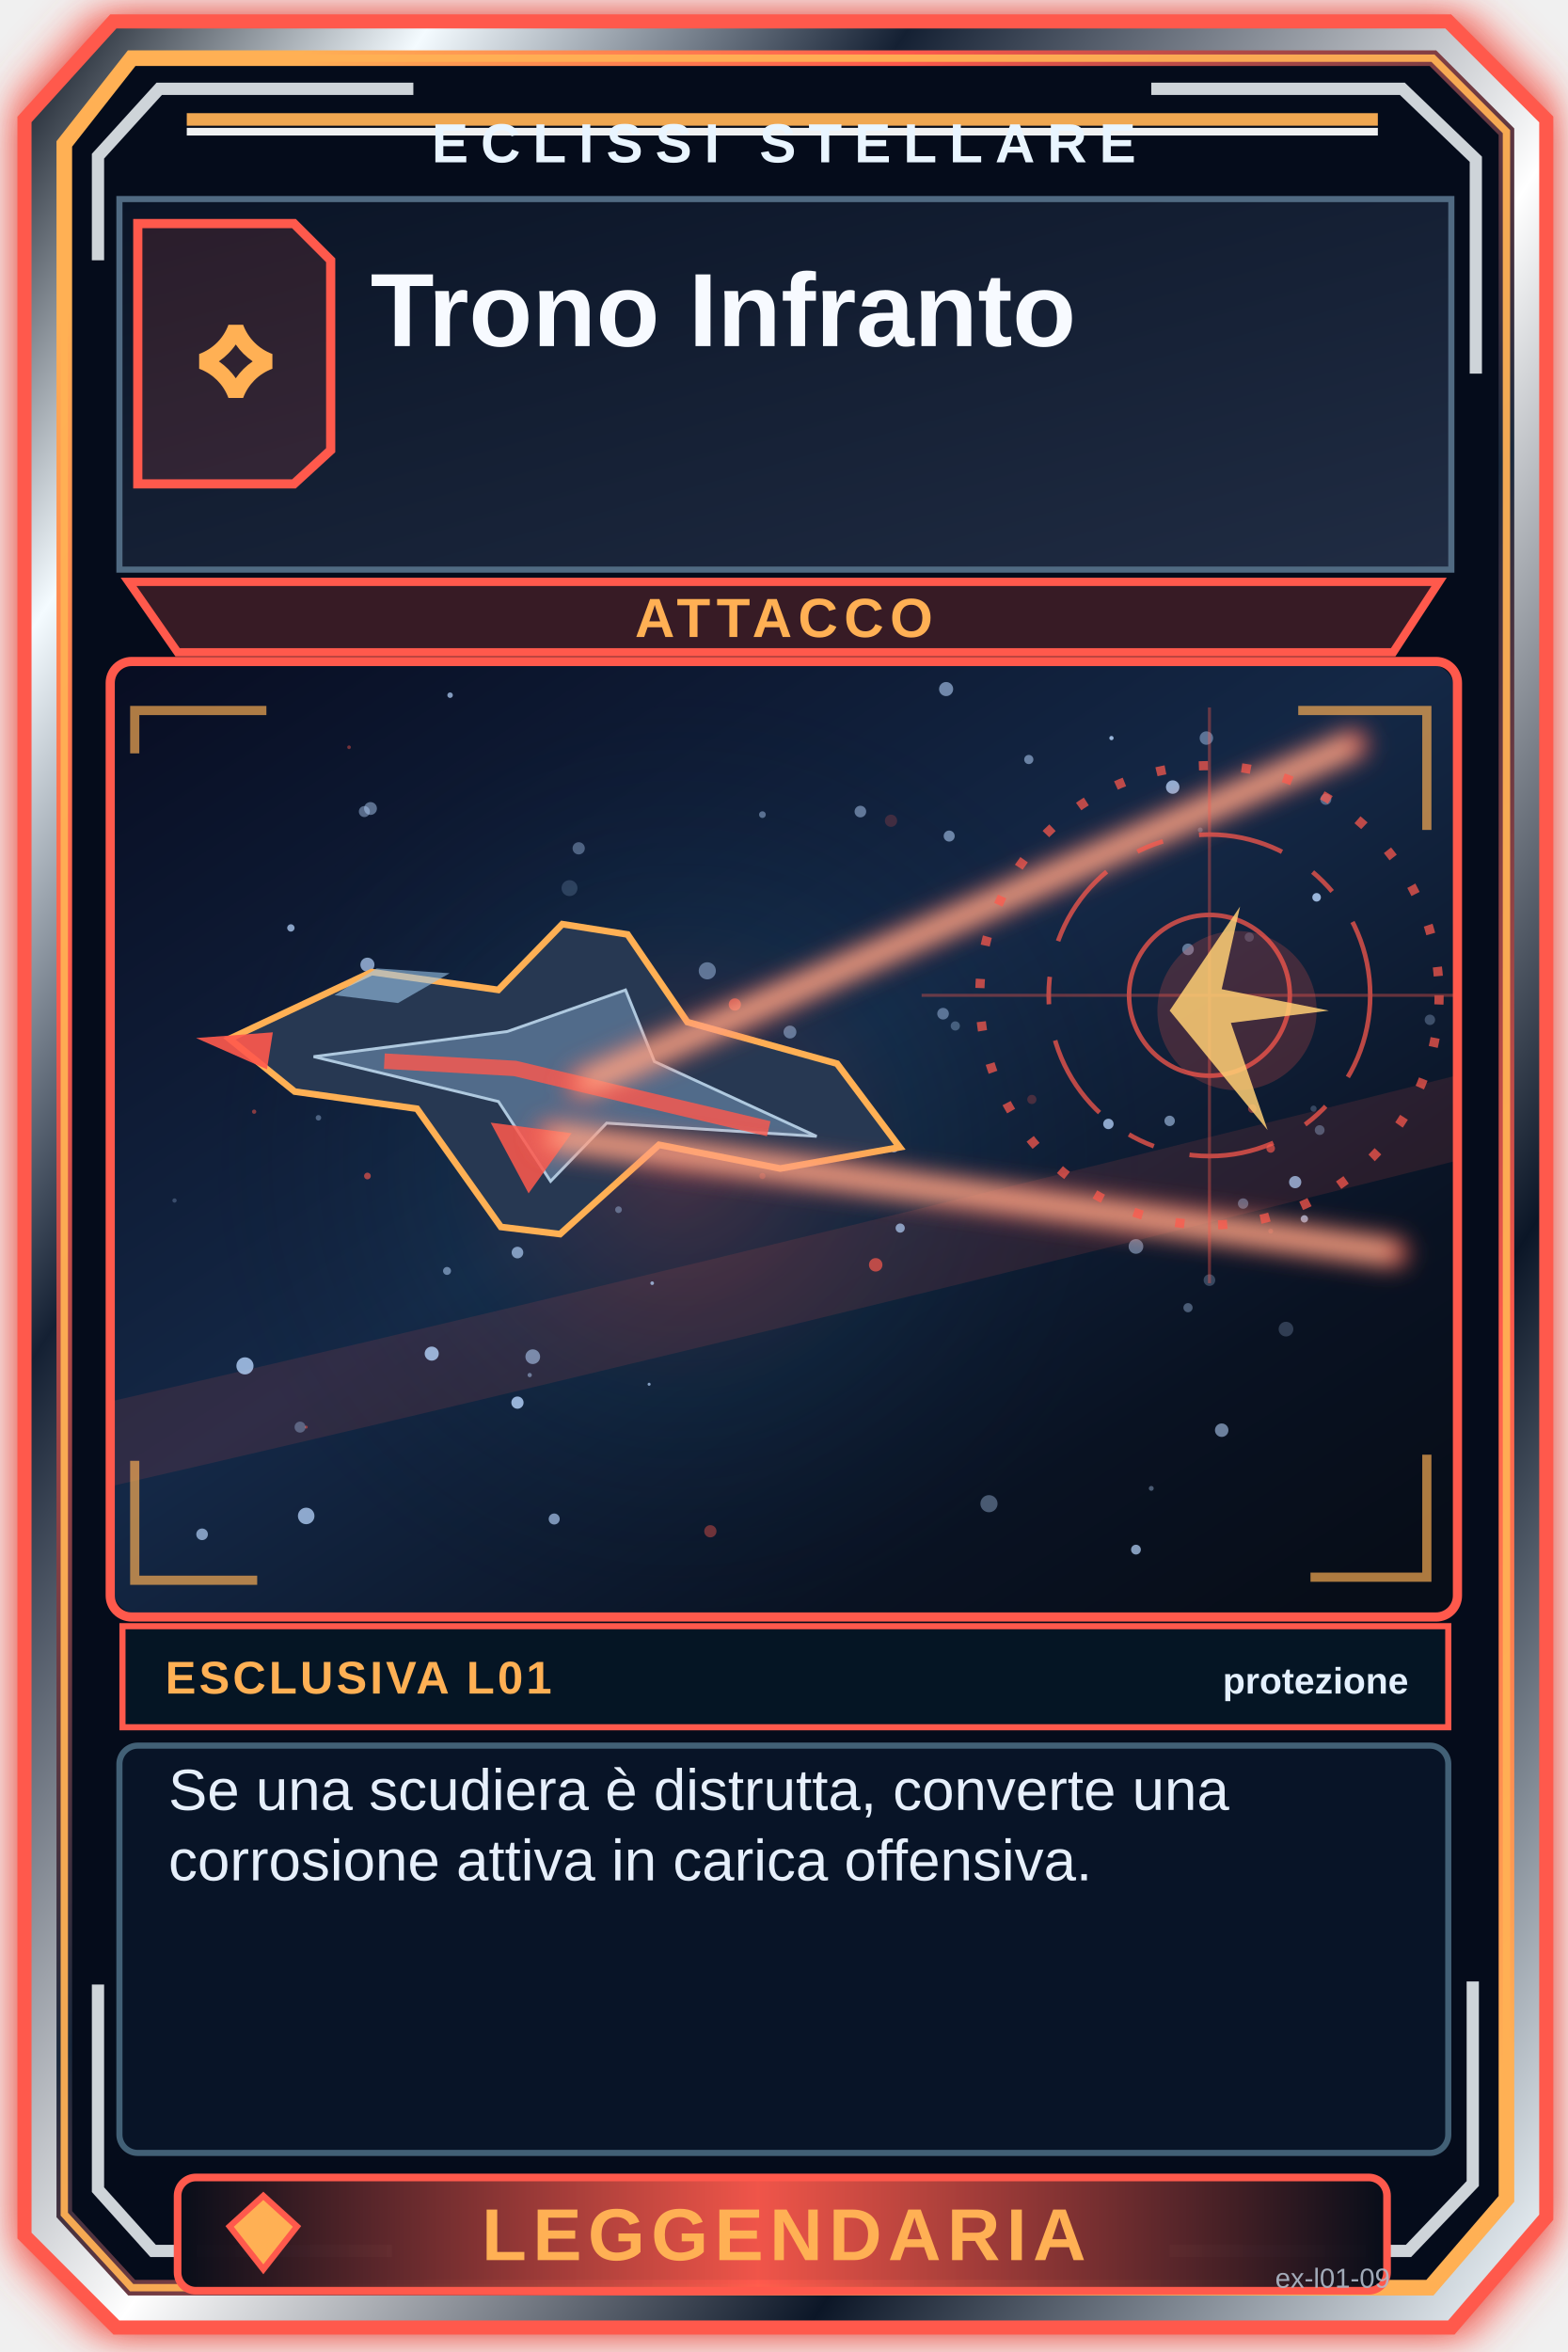
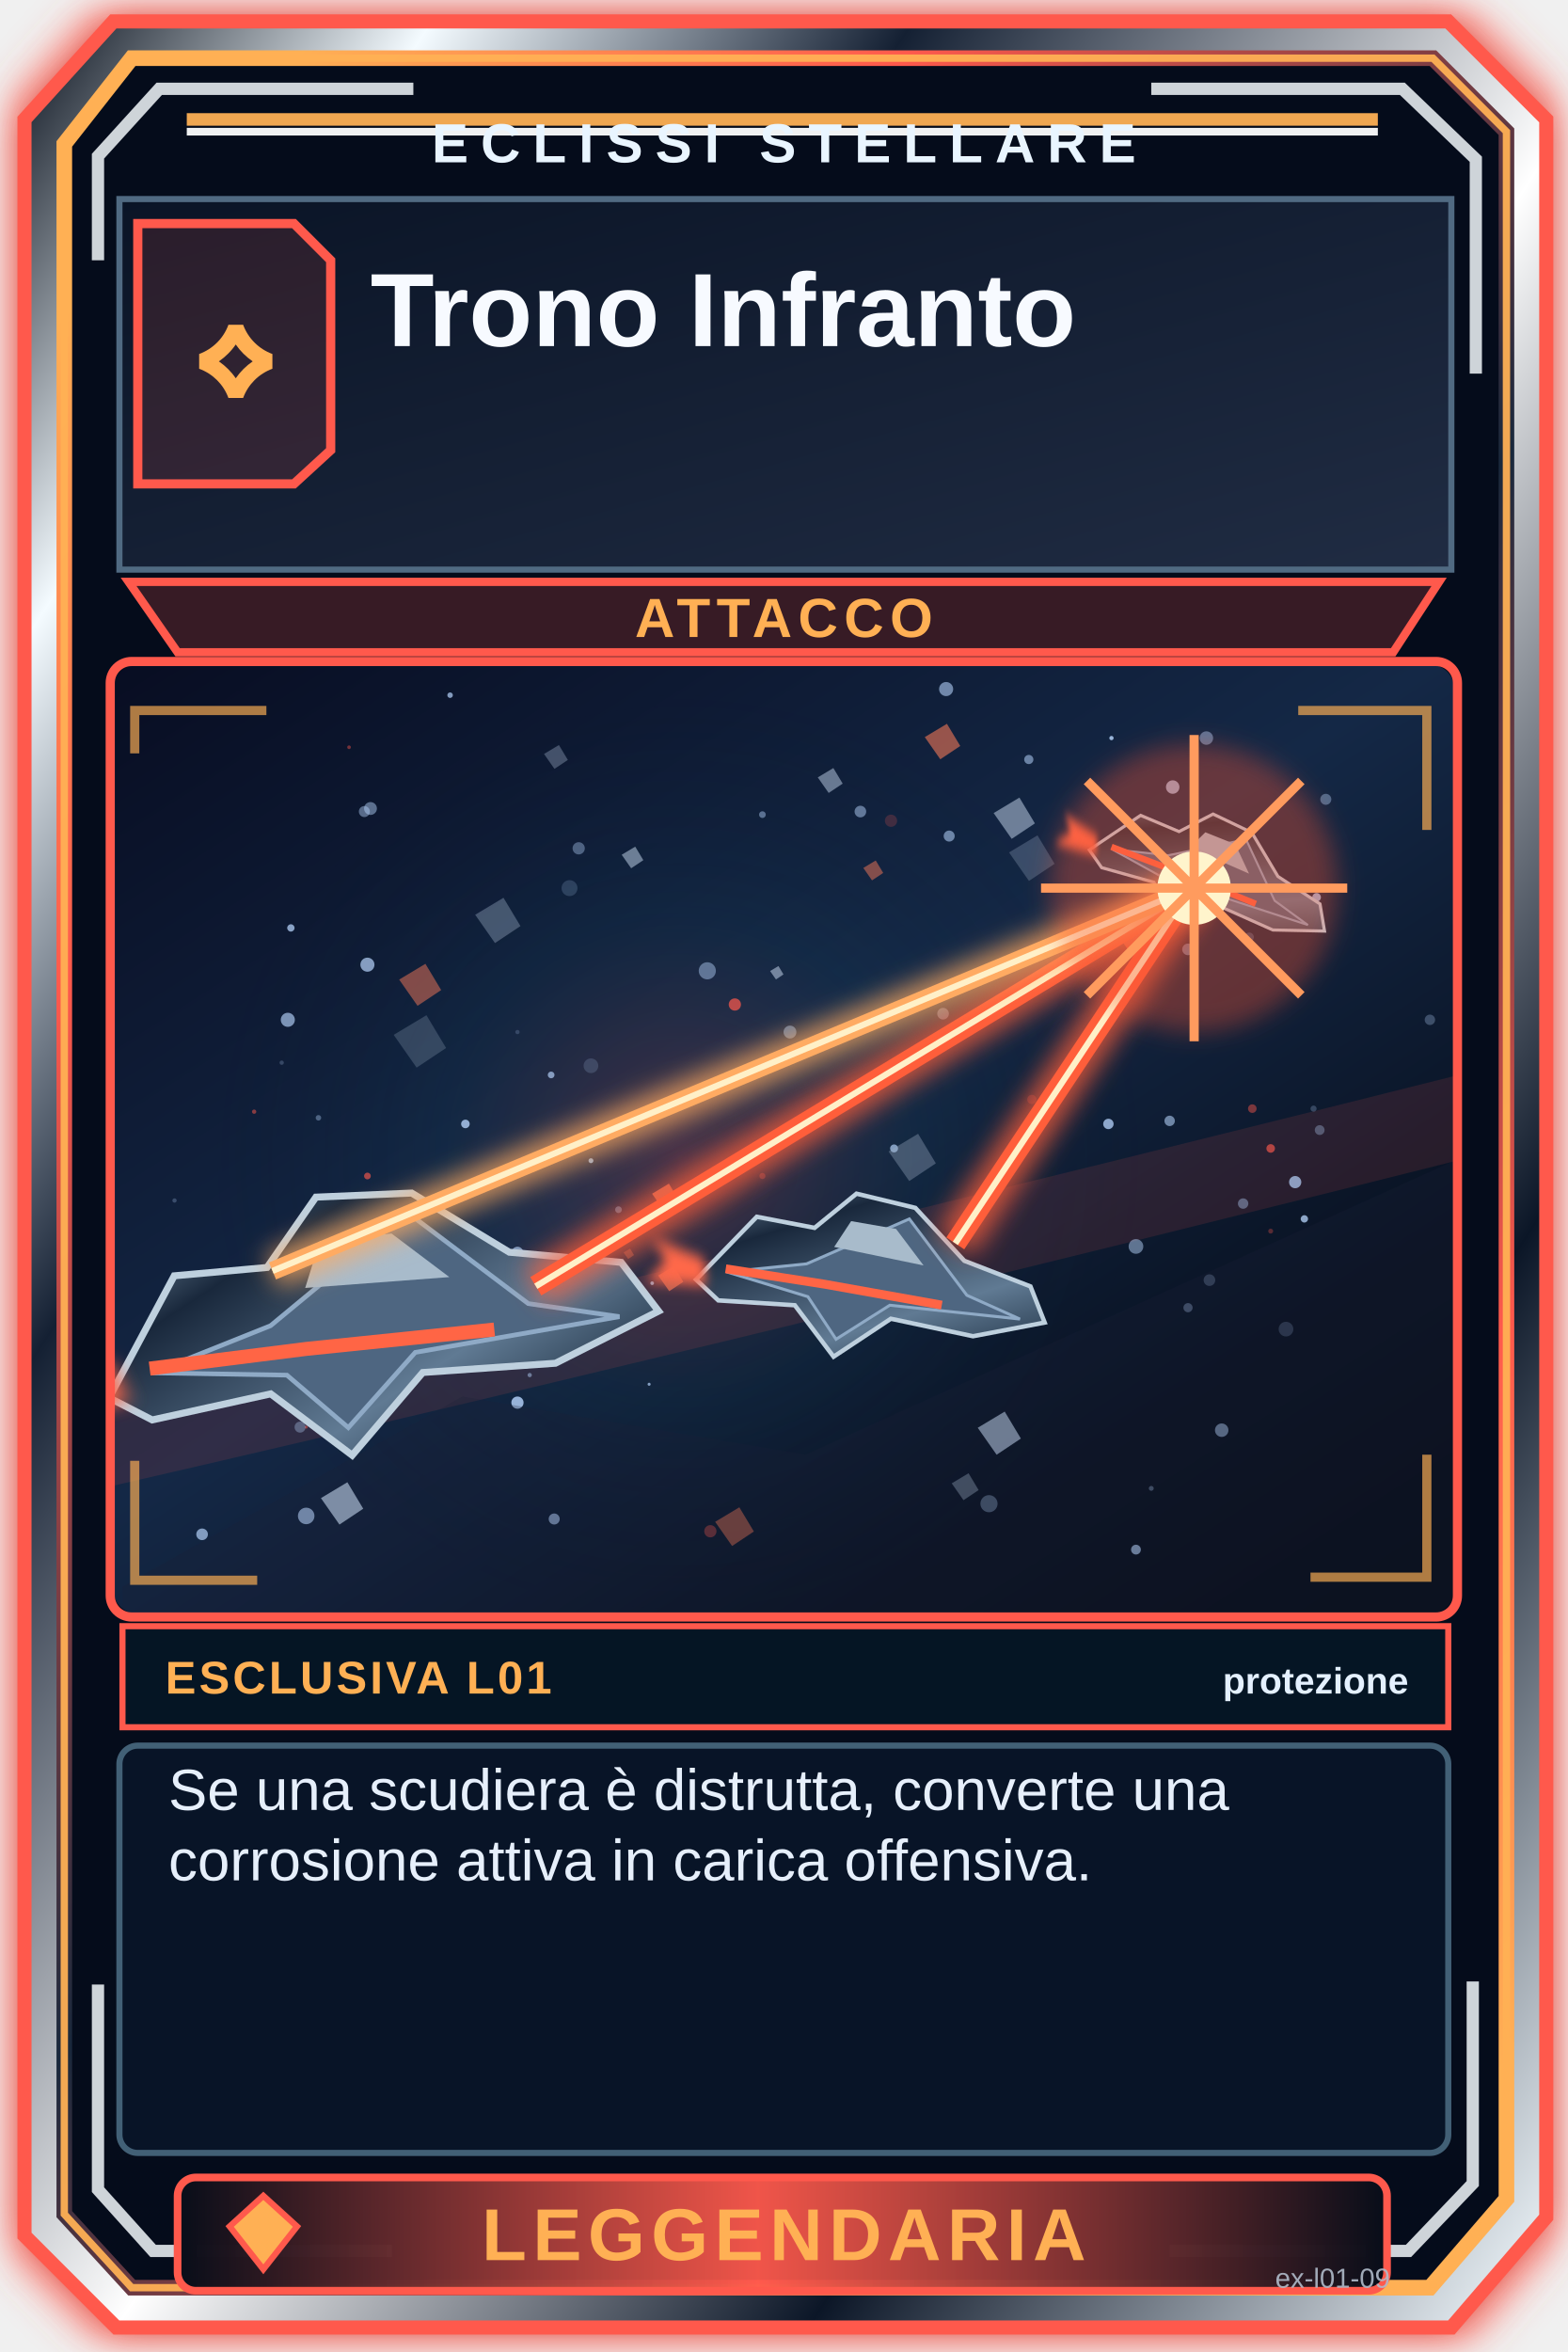
<svg xmlns="http://www.w3.org/2000/svg" width="512" height="768" viewBox="0 0 512 768" role="img" aria-label="Trono Infranto · ATTACCO · LEGGENDARIA">
  <defs>
    <linearGradient id="metal" x1="0" y1="0" x2="1" y2="1">
      <stop stop-color="#101824" />
      <stop offset=".13" stop-color="#f4fbff" />
      <stop offset=".29" stop-color="#142033" />
      <stop offset=".53" stop-color="#ffffff" />
      <stop offset=".76" stop-color="#0b1627" />
      <stop offset="1" stop-color="#f4fbff" />
    </linearGradient>
    <linearGradient id="rim" x1=".15" y1="0" x2=".87" y2="1">
      <stop stop-color="#ffb054" />
      <stop offset=".2" stop-color="#ff594c" />
      <stop offset=".52" stop-color="#19283c" />
      <stop offset=".78" stop-color="#ff594c" />
      <stop offset="1" stop-color="#ffb054" />
    </linearGradient>
    <linearGradient id="spaceSky" x1="0" y1="0" x2=".9" y2="1">
      <stop stop-color="#080d22" />
      <stop offset=".49" stop-color="#142846" />
      <stop offset=".82" stop-color="#091222" />
      <stop offset="1" stop-color="#070d18" />
    </linearGradient>
    <radialGradient id="planet">
      <stop stop-color="#ff594c" stop-opacity=".65" />
      <stop offset=".52" stop-color="#194761" stop-opacity=".42" />
      <stop offset="1" stop-color="#0a1529" stop-opacity=".05" />
    </radialGradient>
    <linearGradient id="titlePanel" x1="0" x2="1" y1="0" y2="1">
      <stop stop-color="#0a1426" />
      <stop offset="1" stop-color="#202c43" />
    </linearGradient>
    <linearGradient id="rarityShine" x1="0" y1="0" x2="1" y2="0">
      <stop stop-color="#070d19" />
      <stop offset=".48" stop-color="#ff594c" stop-opacity="0.94" />
      <stop offset="1" stop-color="#070d19" />
    </linearGradient>
    <filter id="rimGlow" x="-30%" y="-30%" width="160%" height="160%">
      <feGaussianBlur stdDeviation="6.8" />
    </filter>
    <filter id="beamGlow" x="-70%" y="-70%" width="240%" height="240%">
      <feGaussianBlur stdDeviation="4" />
    </filter>
    <clipPath id="artClip">
      <rect x="37" y="217" width="438" height="310" rx="8" />
    </clipPath>
  </defs>
  <path d="M37 7H473L505 39V724L474 760H38L8 730V39Z" fill="#030712" stroke="#ff594c" stroke-width="11.2" opacity="0.98" filter="url(#rimGlow)" />
  <path d="M37 7H473L505 39V724L474 760H38L8 730V39Z" fill="url(#metal)" stroke="#ff594c" stroke-width="4.6" />
  <path d="M43 19H468L492 43V718L467 747H43L21 723V47Z" fill="#050c1b" stroke="url(#rim)" stroke-width="5.1" />
  <path d="M43 19H468L492 43V718L467 747H43L21 723V47Z" fill="none" stroke="#ffb054" stroke-width="2.4" opacity="0.94" />
  <path d="M61 39H450" stroke="#ffb054" stroke-width="4.1" opacity="0.94" />
  <path d="M32 85V51L52 29H135 M376 29H458L482 52V122 M32 648V715L50 735H128 M382 735H460L481 713V647" fill="none" stroke="#f7fcff" stroke-width="4" opacity="0.83" />
  <path d="M61 43H450" stroke="#fff" stroke-width="2.5" opacity="0.94" />
  <text x="256" y="53" text-anchor="middle" fill="#e9f5ff" font-size="18" font-family="Arial, sans-serif" font-weight="700" letter-spacing="4">ECLISSI STELLARE</text>
  <path d="M39 65H474V186H39Z" fill="url(#titlePanel)" stroke="#506a82" stroke-width="2" />
  <path d="M45 73H96L108 85V147L96 158H45Z" fill="#ff594c" fill-opacity=".13" stroke="#ff594c" stroke-width="3" />
  <text x="77" y="128" text-anchor="middle" fill="#ffb054" font-family="Arial, sans-serif" font-size="40" font-weight="bold">⟡</text>
  <text x="121" y="113" fill="#f7faff" font-family="Arial,sans-serif" font-size="34" font-weight="800">Trono Infranto</text>
  <path d="M42 190H470L455 213H58Z" fill="#ff594c" fill-opacity=".20" stroke="#ff594c" stroke-width="2.7" />
  <text x="256" y="208" text-anchor="middle" fill="#ffb054" font-family="Arial,sans-serif" font-size="18" font-weight="900" letter-spacing="2">ATTACCO</text>
  <g clip-path="url(#artClip)">
    <rect x="37" y="217" width="438" height="310" fill="url(#spaceSky)" />
    <circle cx="222" cy="378" r="151" fill="url(#planet)" opacity=".34" />
    <path d="M12 477Q218 430 508 357" fill="none" stroke="#ff594c" stroke-width="27" opacity=".12" />
    <circle cx="337" cy="359" r="1.5" fill="#ff594c" opacity="0.24" />
    <circle cx="371" cy="506" r="1.6" fill="#b9d7ff" opacity="0.70" />
    <circle cx="94" cy="333" r="2.3" fill="#b9d7ff" opacity="0.64" />
    <circle cx="193" cy="348" r="2.4" fill="#b9d7ff" opacity="0.17" />
    <circle cx="212" cy="452" r="0.5" fill="#b9d7ff" opacity="0.68" />
    <circle cx="231" cy="317" r="2.8" fill="#b9d7ff" opacity="0.44" />
    <circle cx="409" cy="362" r="1.4" fill="#ff594c" opacity="0.45" />
    <circle cx="173" cy="449" r="0.7" fill="#b9d7ff" opacity="0.46" />
    <circle cx="146" cy="415" r="1.3" fill="#b9d7ff" opacity="0.52" />
    <circle cx="249" cy="266" r="1.1" fill="#b9d7ff" opacity="0.44" />
    <circle cx="310" cy="273" r="1.8" fill="#b9d7ff" opacity="0.54" />
    <circle cx="202" cy="395" r="1.1" fill="#b9d7ff" opacity="0.38" />
    <circle cx="114" cy="244" r="0.6" fill="#ff594c" opacity="0.43" />
    <circle cx="308" cy="331" r="1.9" fill="#b9d7ff" opacity="0.43" />
    <circle cx="323" cy="491" r="2.8" fill="#b9d7ff" opacity="0.36" />
    <circle cx="193" cy="379" r="0.8" fill="#b9d7ff" opacity="0.74" />
    <circle cx="426" cy="398" r="1.2" fill="#b9d7ff" opacity="0.74" />
    <circle cx="120" cy="315" r="2.3" fill="#b9d7ff" opacity="0.69" />
    <circle cx="415" cy="402" r="0.8" fill="#ff594c" opacity="0.31" />
    <circle cx="66" cy="501" r="1.9" fill="#b9d7ff" opacity="0.67" />
    <circle cx="363" cy="241" r="0.7" fill="#b9d7ff" opacity="0.81" />
    <circle cx="430" cy="293" r="1.4" fill="#b9d7ff" opacity="0.81" />
    <circle cx="336" cy="248" r="1.5" fill="#b9d7ff" opacity="0.53" />
    <circle cx="92" cy="347" r="0.7" fill="#b9d7ff" opacity="0.23" />
    <circle cx="232" cy="500" r="2.0" fill="#ff594c" opacity="0.41" />
    <circle cx="376" cy="486" r="0.8" fill="#b9d7ff" opacity="0.37" />
    <circle cx="395" cy="418" r="1.9" fill="#b9d7ff" opacity="0.26" />
    <circle cx="388" cy="310" r="1.9" fill="#b9d7ff" opacity="0.47" />
    <circle cx="433" cy="261" r="1.8" fill="#b9d7ff" opacity="0.38" />
    <circle cx="392" cy="271" r="0.8" fill="#b9d7ff" opacity="0.29" />
    <circle cx="100" cy="466" r="0.5" fill="#ff594c" opacity="0.48" />
    <circle cx="408" cy="306" r="1.5" fill="#b9d7ff" opacity="0.23" />
    <circle cx="95" cy="303" r="1.2" fill="#b9d7ff" opacity="0.72" />
    <circle cx="429" cy="362" r="1.0" fill="#b9d7ff" opacity="0.24" />
    <circle cx="213" cy="419" r="0.6" fill="#b9d7ff" opacity="0.71" />
    <circle cx="147" cy="227" r="0.9" fill="#b9d7ff" opacity="0.69" />
    <circle cx="415" cy="375" r="1.4" fill="#ff594c" opacity="0.64" />
    <circle cx="292" cy="375" r="1.3" fill="#b9d7ff" opacity="0.66" />
    <circle cx="104" cy="365" r="0.9" fill="#b9d7ff" opacity="0.36" />
    <circle cx="57" cy="392" r="0.7" fill="#b9d7ff" opacity="0.25" />
    <circle cx="309" cy="225" r="2.3" fill="#b9d7ff" opacity="0.57" />
    <circle cx="420" cy="434" r="2.4" fill="#b9d7ff" opacity="0.22" />
    <circle cx="240" cy="328" r="2.0" fill="#ff594c" opacity="0.70" />
    <circle cx="119" cy="265" r="1.8" fill="#b9d7ff" opacity="0.43" />
    <circle cx="169" cy="337" r="0.7" fill="#b9d7ff" opacity="0.19" />
    <circle cx="98" cy="466" r="1.8" fill="#b9d7ff" opacity="0.33" />
    <circle cx="388" cy="427" r="1.5" fill="#b9d7ff" opacity="0.36" />
    <circle cx="180" cy="351" r="1.1" fill="#b9d7ff" opacity="0.66" />
    <circle cx="83" cy="363" r="0.7" fill="#ff594c" opacity="0.50" />
    <circle cx="362" cy="367" r="1.7" fill="#b9d7ff" opacity="0.74" />
    <circle cx="399" cy="467" r="2.2" fill="#b9d7ff" opacity="0.56" />
    <circle cx="312" cy="335" r="1.5" fill="#b9d7ff" opacity="0.31" />
    <circle cx="174" cy="443" r="2.4" fill="#b9d7ff" opacity="0.55" />
    <circle cx="80" cy="446" r="2.8" fill="#b9d7ff" opacity="0.78" />
    <circle cx="120" cy="384" r="1.1" fill="#ff594c" opacity="0.64" />
    <circle cx="294" cy="401" r="1.5" fill="#b9d7ff" opacity="0.67" />
    <circle cx="100" cy="495" r="2.7" fill="#b9d7ff" opacity="0.74" />
    <circle cx="141" cy="442" r="2.3" fill="#b9d7ff" opacity="0.78" />
    <circle cx="169" cy="409" r="1.9" fill="#b9d7ff" opacity="0.65" />
    <circle cx="394" cy="241" r="2.2" fill="#b9d7ff" opacity="0.44" />
    <circle cx="249" cy="384" r="1.0" fill="#ff594c" opacity="0.31" />
    <circle cx="383" cy="257" r="2.2" fill="#b9d7ff" opacity="0.76" />
    <circle cx="152" cy="367" r="1.4" fill="#b9d7ff" opacity="0.77" />
    <circle cx="431" cy="369" r="1.6" fill="#b9d7ff" opacity="0.32" />
    <circle cx="382" cy="366" r="1.7" fill="#b9d7ff" opacity="0.56" />
    <circle cx="371" cy="407" r="2.4" fill="#b9d7ff" opacity="0.48" />
    <circle cx="286" cy="413" r="2.2" fill="#ff594c" opacity="0.68" />
    <circle cx="121" cy="264" r="2.1" fill="#b9d7ff" opacity="0.46" />
    <circle cx="406" cy="393" r="1.7" fill="#b9d7ff" opacity="0.39" />
    <circle cx="169" cy="458" r="2.0" fill="#b9d7ff" opacity="0.80" />
    <circle cx="467" cy="333" r="1.7" fill="#b9d7ff" opacity="0.28" />
    <circle cx="281" cy="265" r="1.9" fill="#b9d7ff" opacity="0.48" />
    <circle cx="291" cy="268" r="2.0" fill="#ff594c" opacity="0.20" />
    <circle cx="258" cy="337" r="2.1" fill="#b9d7ff" opacity="0.45" />
    <circle cx="189" cy="277" r="2.0" fill="#b9d7ff" opacity="0.37" />
    <circle cx="186" cy="290" r="2.6" fill="#b9d7ff" opacity="0.18" />
    <circle cx="423" cy="386" r="2.0" fill="#b9d7ff" opacity="0.69" />
    <circle cx="181" cy="496" r="1.8" fill="#b9d7ff" opacity="0.64" />
-     <g transform="translate(185 353) rotate(9) scale(0.72)">
-       <path d="M-154 5 L-95 -35 L-37 -36 L-13 -70 L17 -70 L50 -35 L120 -27 L154 6 L102 24 L46 22 L8 69 L-19 70 L-65 23 L-121 24 Z" fill="#273852" stroke="#ffb054" stroke-width="3" />
-       <path d="M-115 7 L-30 -18 L20 -45 L38 -15 L116 7 L21 16 L0 46 L-29 14Z" fill="#516b8a" stroke="#afc9df" stroke-width="1.3" />
-       <path d="M-83 4 L-24 -2 L28 2 L94 7" fill="none" stroke="#ff594c" stroke-width="7" opacity=".8" />
-       <path d="M-31 24 L-9 53 L6 23" fill="#ff594c" opacity=".85" />
-       <path d="M-135 -1 L-169 7 L-135 16" fill="#ff594c" opacity=".9" />
-       <path d="M-110 -22 L-81 -23 L-60 -40 L-93 -37 Z" fill="#99c4e8" opacity=".6" />
+     <g data-attack-scene="siege" data-attack-id="ex-l01-09" data-attack-signature="87ec4de6">
+       <defs>
+         <linearGradient id="atkSteel" x1="0" y1="0" x2="1" y2="1">
+           <stop stop-color="#829db3" />
+           <stop offset=".25" stop-color="#19283c" />
+           <stop offset=".65" stop-color="#607a93" />
+           <stop offset="1" stop-color="#0c1b2c" />
+         </linearGradient>
+       </defs>
+       <path d="M40 518L151 456L263 475L475 379V529H40Z" fill="#1a1d37" opacity=".26" />
+       <path d="M130.368 319.861l8.572 -5.143l5.143 8.572l-7.715 5.143Z" fill="#f47857" opacity="0.503" />
+       <path d="M251.51 317.078l2.731 -1.638l1.638 2.731l-2.458 1.638Z" fill="#9bacc3" opacity="0.706" />
+       <path d="M104.813 489.182l8.636 -5.182l5.182 8.636l-7.772 5.182Z" fill="#9bacc3" opacity="0.779" />
+       <path d="M364.752 304.904l6.994 -4.197l4.197 6.994l-6.295 4.197Z" fill="#f47857" opacity="0.783" />
+       <path d="M319.324 466.206l8.806 -5.283l5.283 8.806l-7.925 5.283Z" fill="#9bacc3" opacity="0.674" />
+       <path d="M87.595 446.638l6.408 -3.845l3.845 6.408l-5.767 3.845Z" fill="#9bacc3" opacity="0.237" />
+       <path d="M281.959 283.408l4.055 -2.433l2.433 4.055l-3.649 2.433Z" fill="#f47857" opacity="0.503" />
+       <path d="M203.041 279.103l4.418 -2.651l2.651 4.418l-3.976 2.651Z" fill="#9bacc3" opacity="0.666" />
+       <path d="M290.203 376.002l9.647 -5.788l5.788 9.647l-8.683 5.788Z" fill="#9bacc3" opacity="0.363" />
+       <path d="M233.569 496.916l7.895 -4.737l4.737 7.895l-7.105 4.737Z" fill="#f47857" opacity="0.385" />
+       <path d="M324.517 265.49l8.421 -5.052l5.052 8.421l-7.579 5.052Z" fill="#9bacc3" opacity="0.668" />
+       <path d="M128.574 337.916l10.698 -6.419l6.419 10.698l-9.628 6.419Z" fill="#9bacc3" opacity="0.261" />
+       <path d="M203.647 408.971l2.131 -1.279l1.279 2.131l-1.918 1.279Z" fill="#f47857" opacity="0.364" />
+       <path d="M329.54 278.348l9.302 -5.581l5.581 9.302l-8.371 5.581Z" fill="#9bacc3" opacity="0.291" />
+       <path d="M177.676 246.193l4.862 -2.917l2.917 4.862l-4.376 2.917Z" fill="#9bacc3" opacity="0.384" />
+       <path d="M212.975 389.792l5.485 -3.291l3.291 5.485l-4.937 3.291Z" fill="#f47857" opacity="0.792" />
+       <path d="M310.827 484.359l5.495 -3.297l3.297 5.495l-4.946 3.297Z" fill="#9bacc3" opacity="0.361" />
+       <path d="M267.084 253.839l5.084 -3.05l3.05 5.084l-4.576 3.05Z" fill="#9bacc3" opacity="0.633" />
+       <path d="M302.023 240.684l7.243 -4.346l4.346 7.243l-6.518 4.346Z" fill="#f47857" opacity="0.588" />
+       <path d="M174.207 434.525l3.806 -2.283l2.283 3.806l-3.425 2.283Z" fill="#9bacc3" opacity="0.708" />
+       <path d="M155.188 298.692l9.244 -5.547l5.547 9.244l-8.32 5.547Z" fill="#9bacc3" opacity="0.388" />
+       <path d="M214.99 416.506l5.105 -3.063l3.063 5.105l-4.594 3.063Z" fill="#f47857" opacity="0.674" />
+       <g transform="translate(122 432) rotate(-8) scale(0.76)">
+         <path d="M-117 16L-82 -32L-42 -30L-17 -57L24 -53L62 -22L109 -11L122 12L75 28L18 24L-17 55L-48 24L-100 28Z" fill="url(#atkSteel)" stroke="#bed0de" stroke-width="3" />
+         <path d="M-97 8L-44 -5L21 -45L67 1L105 12L16 15L-17 43L-40 17Z" fill="#4e6681" stroke="#8faac6" stroke-width="2" />
+         <path d="M-98 6L-30 7L51 10" stroke="#ff6545" stroke-width="6" fill="none" />
+         <path d="M-114 1L-151 -8L-139 6L-151 22L-109 19Z" fill="#ff6748" filter="url(#beamGlow)" />
+         <path d="M-27 -19L-18 -38L13 -37L35 -15Z" fill="#a8bbcb" />
+       </g>
+       <g transform="translate(284 418) rotate(8) scale(0.48)">
+         <path d="M-117 16L-82 -32L-42 -30L-17 -57L24 -53L62 -22L109 -11L122 12L75 28L18 24L-17 55L-48 24L-100 28Z" fill="url(#atkSteel)" stroke="#bed0de" stroke-width="3" />
+         <path d="M-97 8L-44 -5L21 -45L67 1L105 12L16 15L-17 43L-40 17Z" fill="#4e6681" stroke="#8faac6" stroke-width="2" />
+         <path d="M-98 6L-30 7L51 10" stroke="#ff6545" stroke-width="6" fill="none" />
+         <path d="M-114 1L-151 -8L-139 6L-151 22L-109 19Z" fill="#ff6748" filter="url(#beamGlow)" />
+         <path d="M-27 -19L-18 -38L13 -37L35 -15Z" fill="#a8bbcb" />
+       </g>
+       <g transform="translate(395 286) rotate(20) scale(0.34)">
+         <path d="M-117 16L-82 -32L-42 -30L-17 -57L24 -53L62 -22L109 -11L122 12L75 28L18 24L-17 55L-48 24L-100 28Z" fill="url(#atkSteel)" stroke="#bed0de" stroke-width="3" />
+         <path d="M-97 8L-44 -5L21 -45L67 1L105 12L16 15L-17 43L-40 17Z" fill="#4e6681" stroke="#8faac6" stroke-width="2" />
+         <path d="M-98 6L-30 7L51 10" stroke="#ff6545" stroke-width="6" fill="none" />
+         <path d="M-114 1L-151 -8L-139 6L-151 22L-109 19Z" fill="#ff6748" filter="url(#beamGlow)" />
+         <path d="M-27 -19L-18 -38L13 -37L35 -15Z" fill="#a8bbcb" />
+       </g>
+       <path d="M175 420L390 290" stroke="#ff5e3a" stroke-width="14" opacity=".75" filter="url(#beamGlow)" />
+       <path d="M175 420L390 290" stroke="#ff5e3a" stroke-width="7" />
+       <path d="M175 420L390 290" stroke="#fff0c8" stroke-width="2" />
+       <path d="M312 406L389 290" stroke="#ff5e3a" stroke-width="14" opacity=".75" filter="url(#beamGlow)" />
+       <path d="M312 406L389 290" stroke="#ff5e3a" stroke-width="7" />
+       <path d="M312 406L389 290" stroke="#fff0c8" stroke-width="2" />
+       <path d="M89 415L389 290" stroke="#ffab62" stroke-width="12" opacity=".75" filter="url(#beamGlow)" />
+       <path d="M89 415L389 290" stroke="#ffab62" stroke-width="6" />
+       <path d="M89 415L389 290" stroke="#fff0c8" stroke-width="2" />
+       <circle cx="390" cy="290" r="47" fill="#f85230" opacity=".36" filter="url(#beamGlow)" />
+       <circle cx="390" cy="290" r="12" fill="#fff4cc" />
+       <path d="M340 290H440M390 240V340M355 255L425 325M355 325L425 255" stroke="#ff9b5e" stroke-width="3" />
    </g>
-     <g filter="url(#beamGlow)">
-       <path d="M190 354 L442 243 M180 371 L455 409" stroke="#ff594c" stroke-width="9" stroke-linecap="round" />
-       <path d="M190 354 L442 243 M180 371 L455 409" stroke="#fff3c2" stroke-width="2.4" />
-     </g>
-     <g fill="none" stroke="#ff594c" opacity=".72">
-       <circle cx="395" cy="325" r="75" stroke-width="3" stroke-dasharray="3 11" />
-       <circle cx="395" cy="325" r="52.5" stroke-width="1.5" stroke-dasharray="28 12 9 12" />
-       <circle cx="395" cy="325" r="26.25" stroke-width="1.5" />
-       <path d="M301 325H489 M395 231V419" stroke-width="1" opacity=".5" />
-     </g>
-     <circle cx="404" cy="330" r="26" fill="#ff594c" opacity=".21" />
-     <path d="M382 330l23 -34l-6 27l35 7l-32 4l12 35z" fill="#ffcf74" opacity=".85" />
    <path d="M44 246V232H87 M424 232h42v39 M44 477v39h40 M428 515h38v-40" stroke="#ffb054" stroke-width="3" fill="none" opacity=".67" />
  </g>
  <rect x="36" y="216" width="440" height="312" rx="7" fill="none" stroke="#ff594c" stroke-width="3" />
  <path d="M40 531H473V564H40Z" fill="#051524" stroke="#ff594c" stroke-width="2" />
  <text x="54" y="553" fill="#ffb054" font-family="Arial,sans-serif" font-size="15" font-weight="bold" letter-spacing="1">ESCLUSIVA L01</text>
  <text x="460" y="553" text-anchor="end" fill="#e4f0ff" font-family="Arial,sans-serif" font-size="12" font-weight="bold">protezione</text>
  <rect x="39" y="570" width="434" height="133" rx="6" fill="#081427" stroke="#426076" stroke-width="2" />
  <text x="55" y="591" fill="#e6effb" font-size="19" font-family="Arial,sans-serif">Se una scudiera è distrutta, converte una</text>
  <text x="55" y="614" fill="#e6effb" font-size="19" font-family="Arial,sans-serif">corrosione attiva in carica offensiva.</text>
  <rect x="58" y="711" width="395" height="37" rx="6" fill="url(#rarityShine)" stroke="#ff594c" stroke-width="2.5" />
  <path d="M75 727l11 -10l11 10l-11 14Z" fill="#ffb054" stroke="#ff594c" stroke-width="2" />
  <text x="256" y="738" fill="#ffb054" text-anchor="middle" font-family="Arial,sans-serif" font-size="24" font-weight="900" letter-spacing="2">LEGGENDARIA</text>
  <text x="454" y="747" fill="#afbac9" font-family="Arial,sans-serif" font-size="9" text-anchor="end" opacity=".9">ex-l01-09</text>
</svg>
